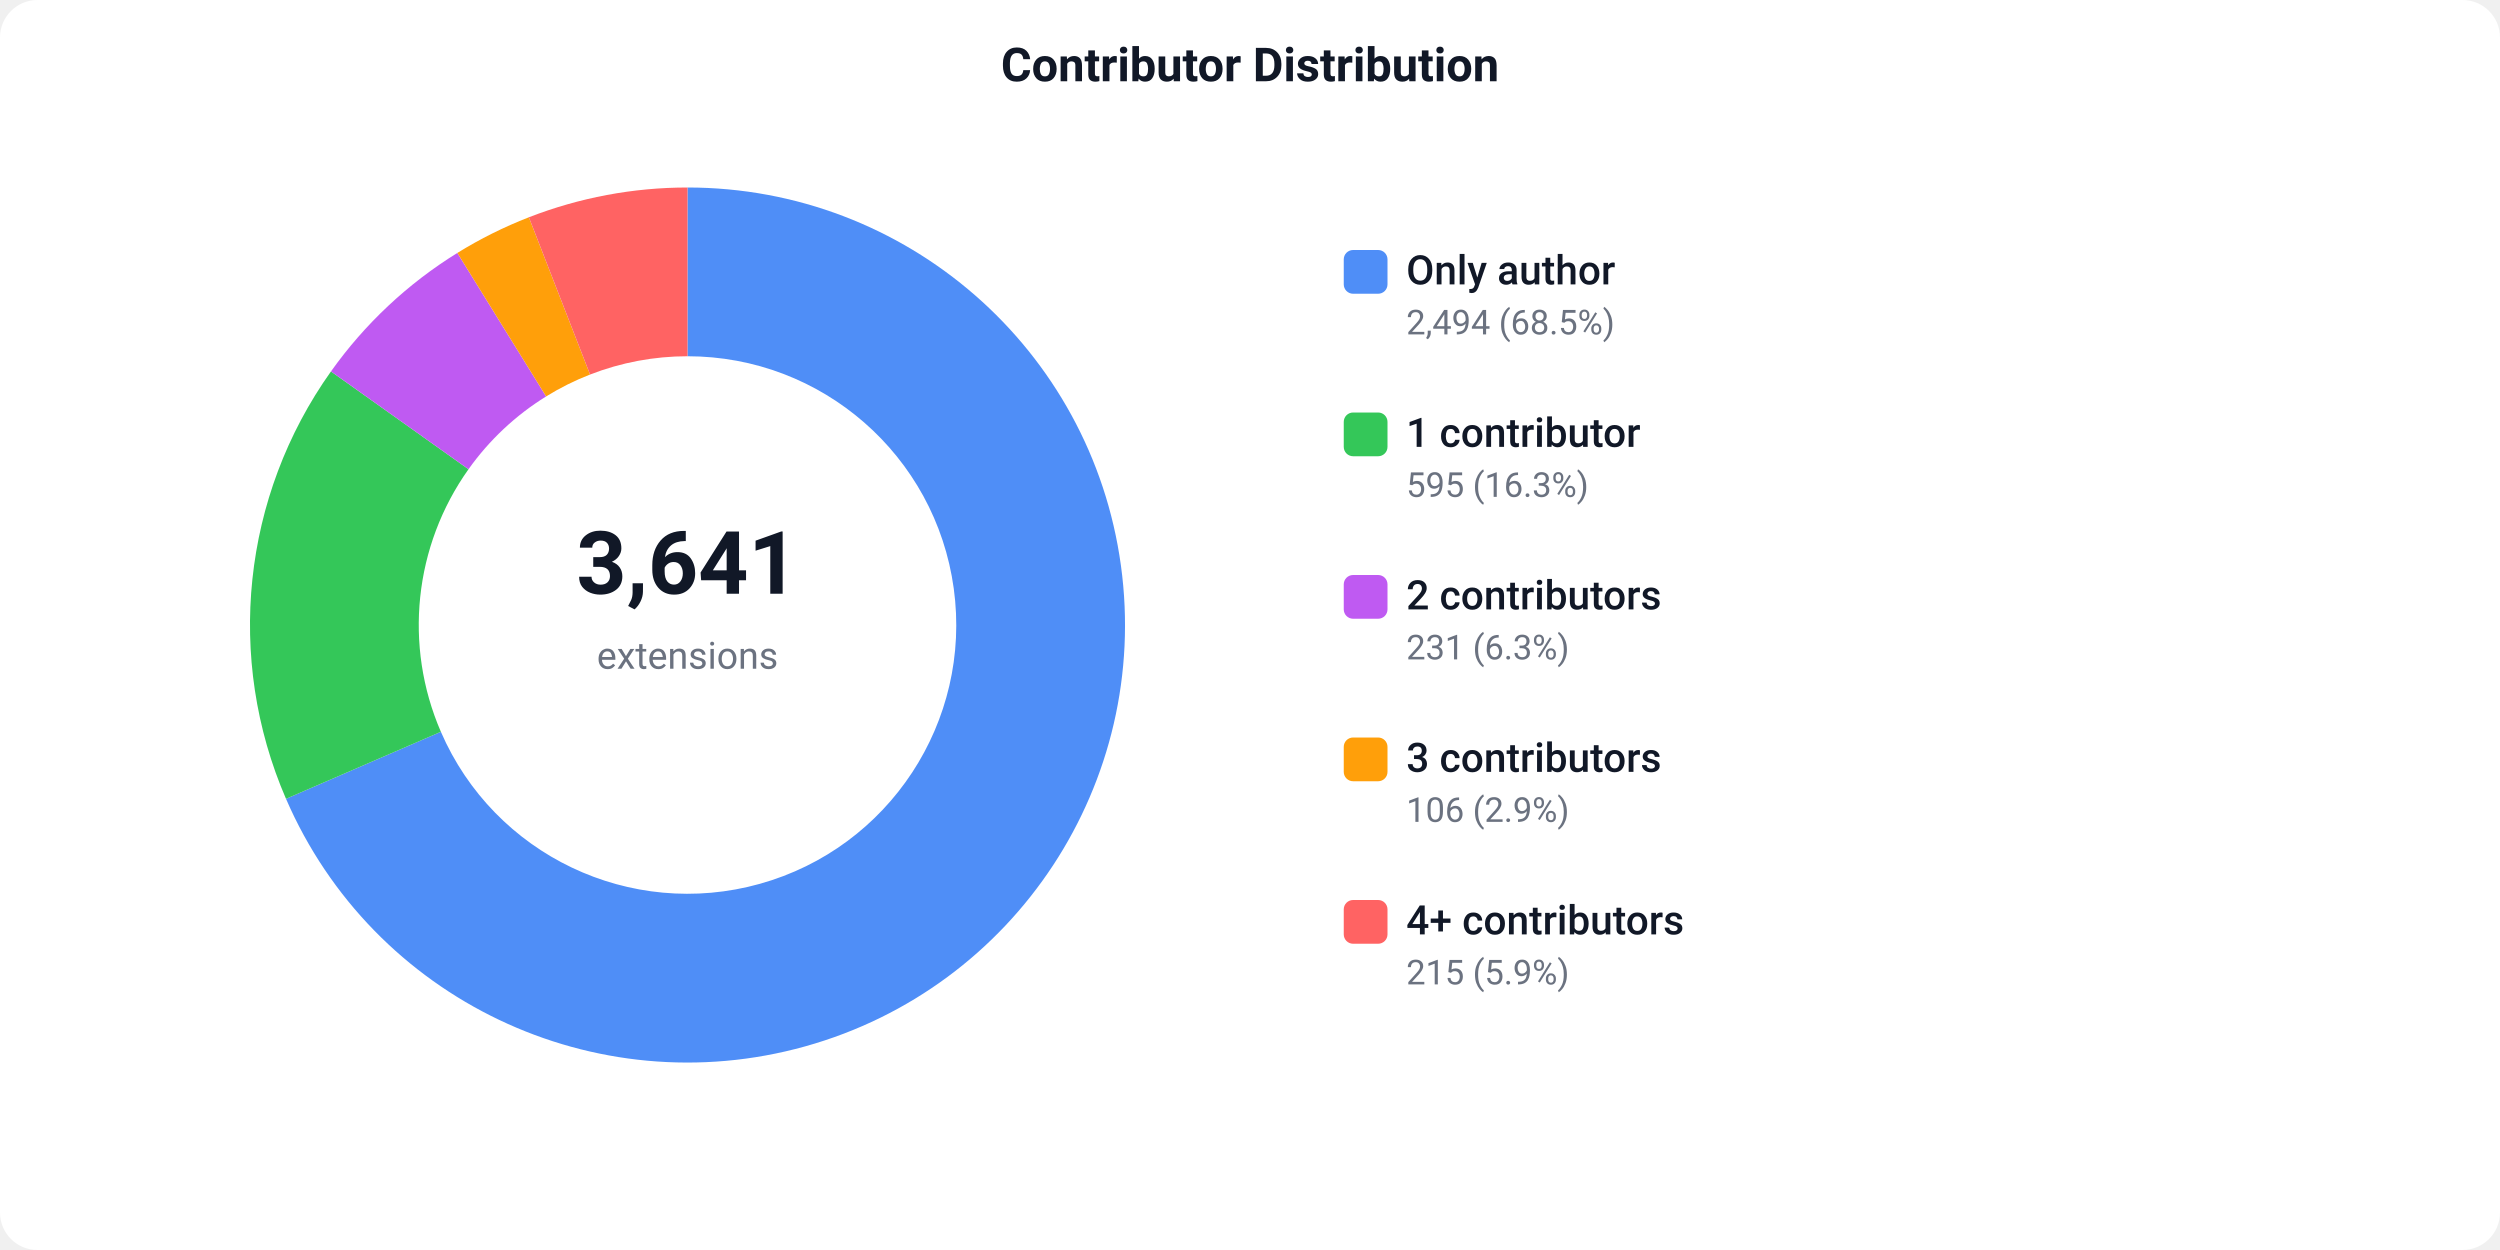
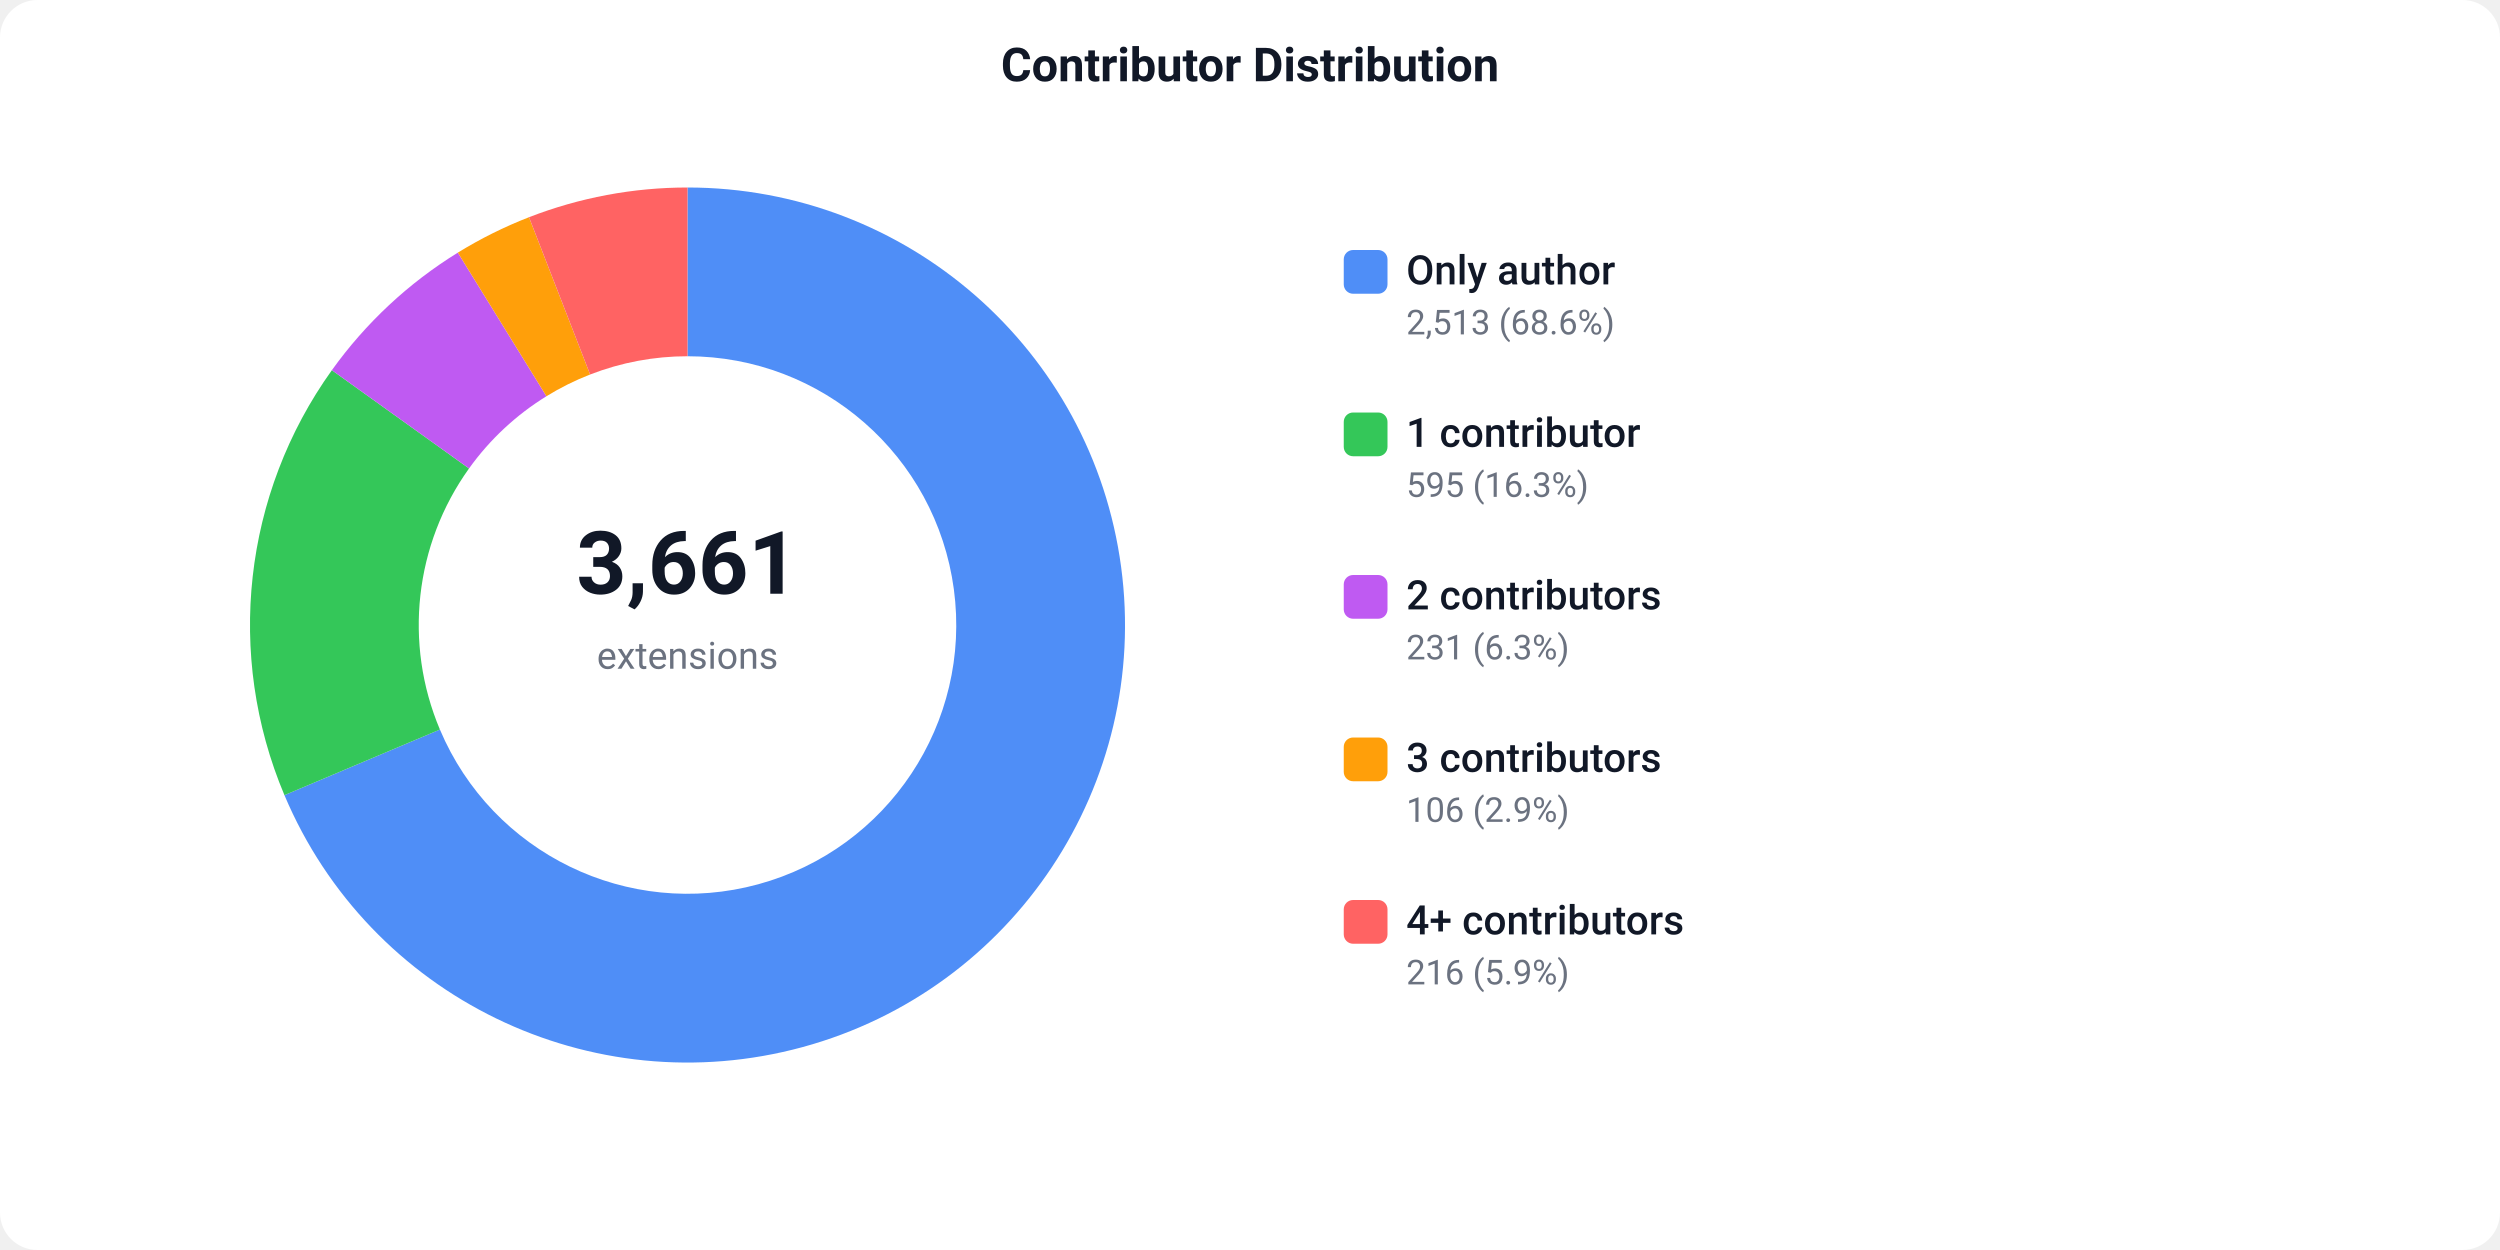
<svg xmlns="http://www.w3.org/2000/svg" width="800" height="400" viewBox="0 0 800 400">
  <defs>
    <style>text { font-family: -apple-system, BlinkMacSystemFont, 'Segoe UI', Roboto, sans-serif; }</style>
  </defs>
  <rect width="800" height="400" fill="#ffffff" rx="12" />
  <text x="400" y="26" text-anchor="middle" font-size="15" font-weight="600" fill="#111827">Contributor Distribution</text>
-   <path d="M 220.00 60.00 A 140 140 0 1 1 91.52 255.62 L 141.08 234.17 A 86 86 0 1 0 220.00 114.00 Z" fill="#4F8EF7" />
-   <path d="M 91.52 255.62 A 140 140 0 0 1 105.91 118.86 L 149.92 150.16 A 86 86 0 0 0 141.08 234.17 Z" fill="#34C759" />
-   <path d="M 105.91 118.86 A 140 140 0 0 1 146.35 80.94 L 174.76 126.86 A 86 86 0 0 0 149.92 150.16 Z" fill="#BF5AF2" />
-   <path d="M 146.35 80.94 A 140 140 0 0 1 169.24 69.53 L 188.82 119.85 A 86 86 0 0 0 174.76 126.86 Z" fill="#FF9F0A" />
-   <path d="M 169.24 69.53 A 140 140 0 0 1 220.00 60.00 L 220.00 114.00 A 86 86 0 0 0 188.82 119.85 Z" fill="#FF6363" />
-   <text x="220" y="190" text-anchor="middle" font-size="28" font-weight="700" fill="#111827">3,641</text>
+   <path d="M 220.00 60.00 A 140 140 0 1 1 91.02 254.45 L 140.77 233.45 A 86 86 0 1 0 220.00 114.00 Z" fill="#4F8EF7" />
+   <path d="M 91.02 254.45 A 140 140 0 0 1 106.20 118.46 L 150.09 149.91 A 86 86 0 0 0 140.77 233.45 Z" fill="#34C759" />
+   <path d="M 106.20 118.46 A 140 140 0 0 1 146.51 80.84 L 174.86 126.80 A 86 86 0 0 0 150.09 149.91 Z" fill="#BF5AF2" />
+   <path d="M 146.51 80.84 A 140 140 0 0 1 169.28 69.51 L 188.84 119.84 A 86 86 0 0 0 174.86 126.80 Z" fill="#FF9F0A" />
+   <path d="M 169.28 69.51 A 140 140 0 0 1 220.00 60.00 L 220.00 114.00 A 86 86 0 0 0 188.84 119.84 Z" fill="#FF6363" />
+   <text x="220" y="190" text-anchor="middle" font-size="28" font-weight="700" fill="#111827">3,661</text>
  <text x="220" y="214" text-anchor="middle" font-size="12" fill="#6b7280">extensions</text>
  <rect x="430" y="80" width="14" height="14" fill="#4F8EF7" rx="3" />
  <text x="450" y="91" font-size="13" font-weight="500" fill="#111827">Only author</text>
-   <text x="450" y="107" font-size="11" fill="#6b7280">2,494 (68.5%)</text>
+   <text x="450" y="107" font-size="11" fill="#6b7280">2,513 (68.6%)</text>
  <rect x="430" y="132" width="14" height="14" fill="#34C759" rx="3" />
  <text x="450" y="143" font-size="13" font-weight="500" fill="#111827">1 contributor</text>
  <text x="450" y="159" font-size="11" fill="#6b7280">595 (16.3%)</text>
  <rect x="430" y="184" width="14" height="14" fill="#BF5AF2" rx="3" />
  <text x="450" y="195" font-size="13" font-weight="500" fill="#111827">2 contributors</text>
  <text x="450" y="211" font-size="11" fill="#6b7280">231 (6.3%)</text>
  <rect x="430" y="236" width="14" height="14" fill="#FF9F0A" rx="3" />
  <text x="450" y="247" font-size="13" font-weight="500" fill="#111827">3 contributors</text>
  <text x="450" y="263" font-size="11" fill="#6b7280">106 (2.9%)</text>
  <rect x="430" y="288" width="14" height="14" fill="#FF6363" rx="3" />
  <text x="450" y="299" font-size="13" font-weight="500" fill="#111827">4+ contributors</text>
-   <text x="450" y="315" font-size="11" fill="#6b7280">215 (5.9%)</text>
+   <text x="450" y="315" font-size="11" fill="#6b7280">216 (5.9%)</text>
</svg>
